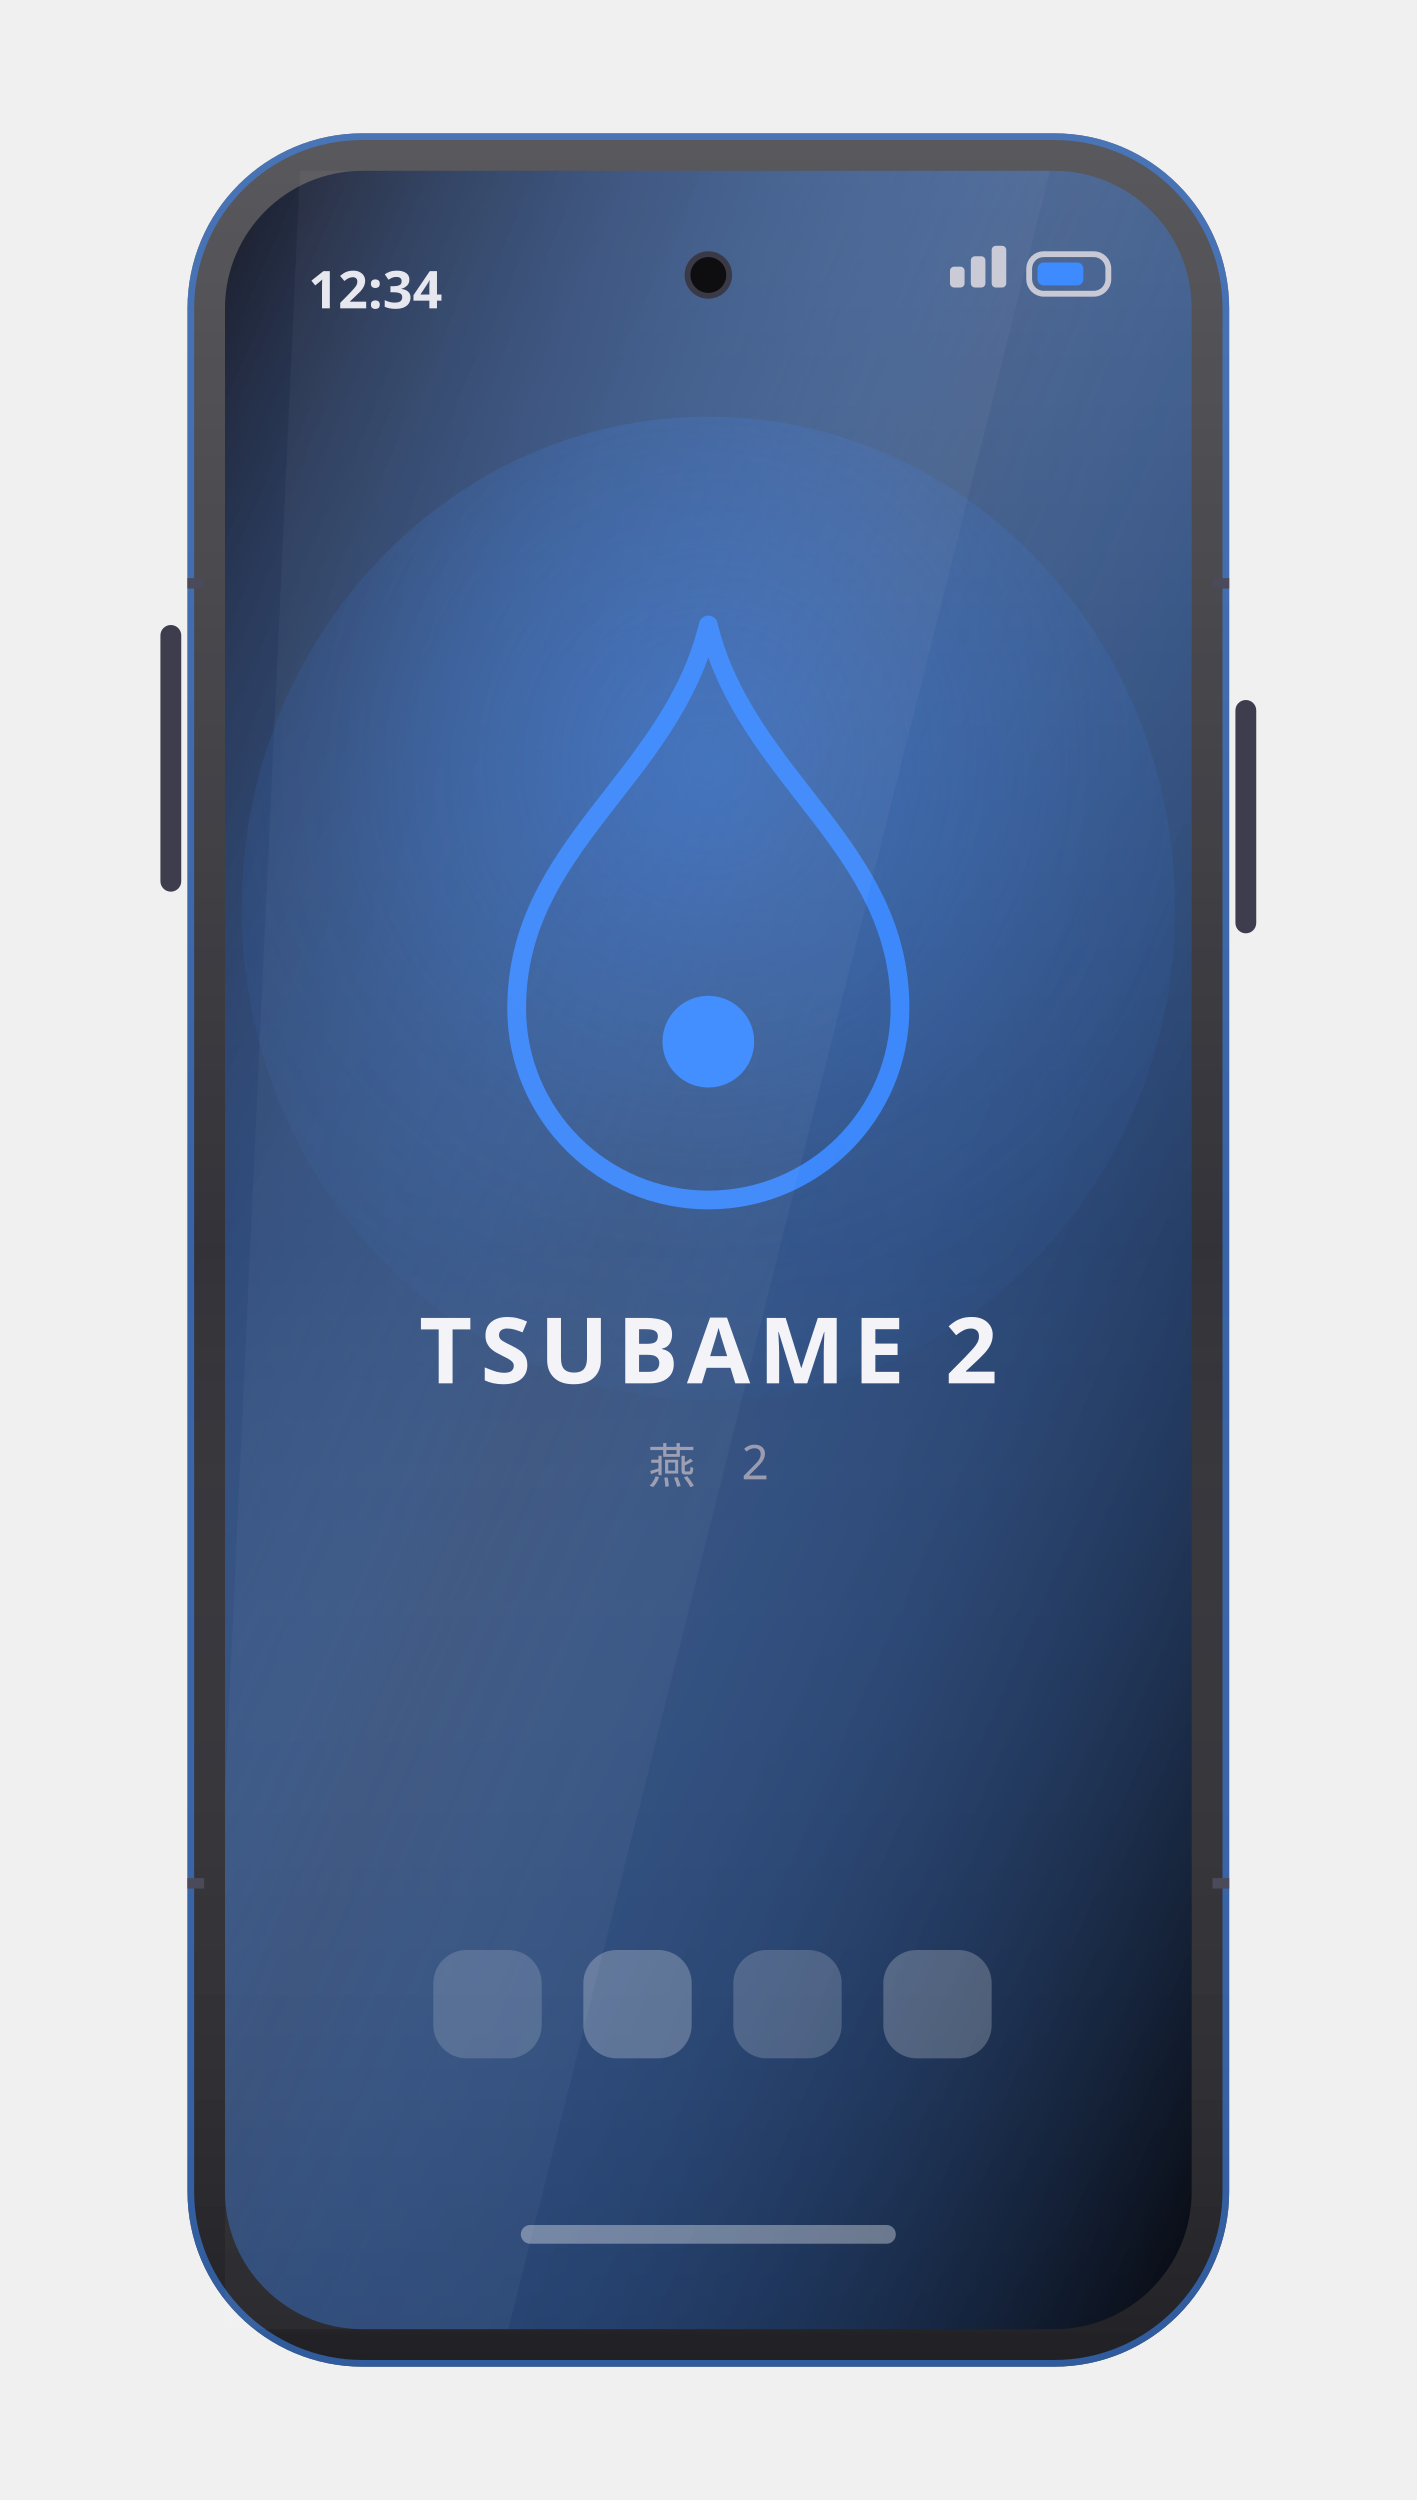
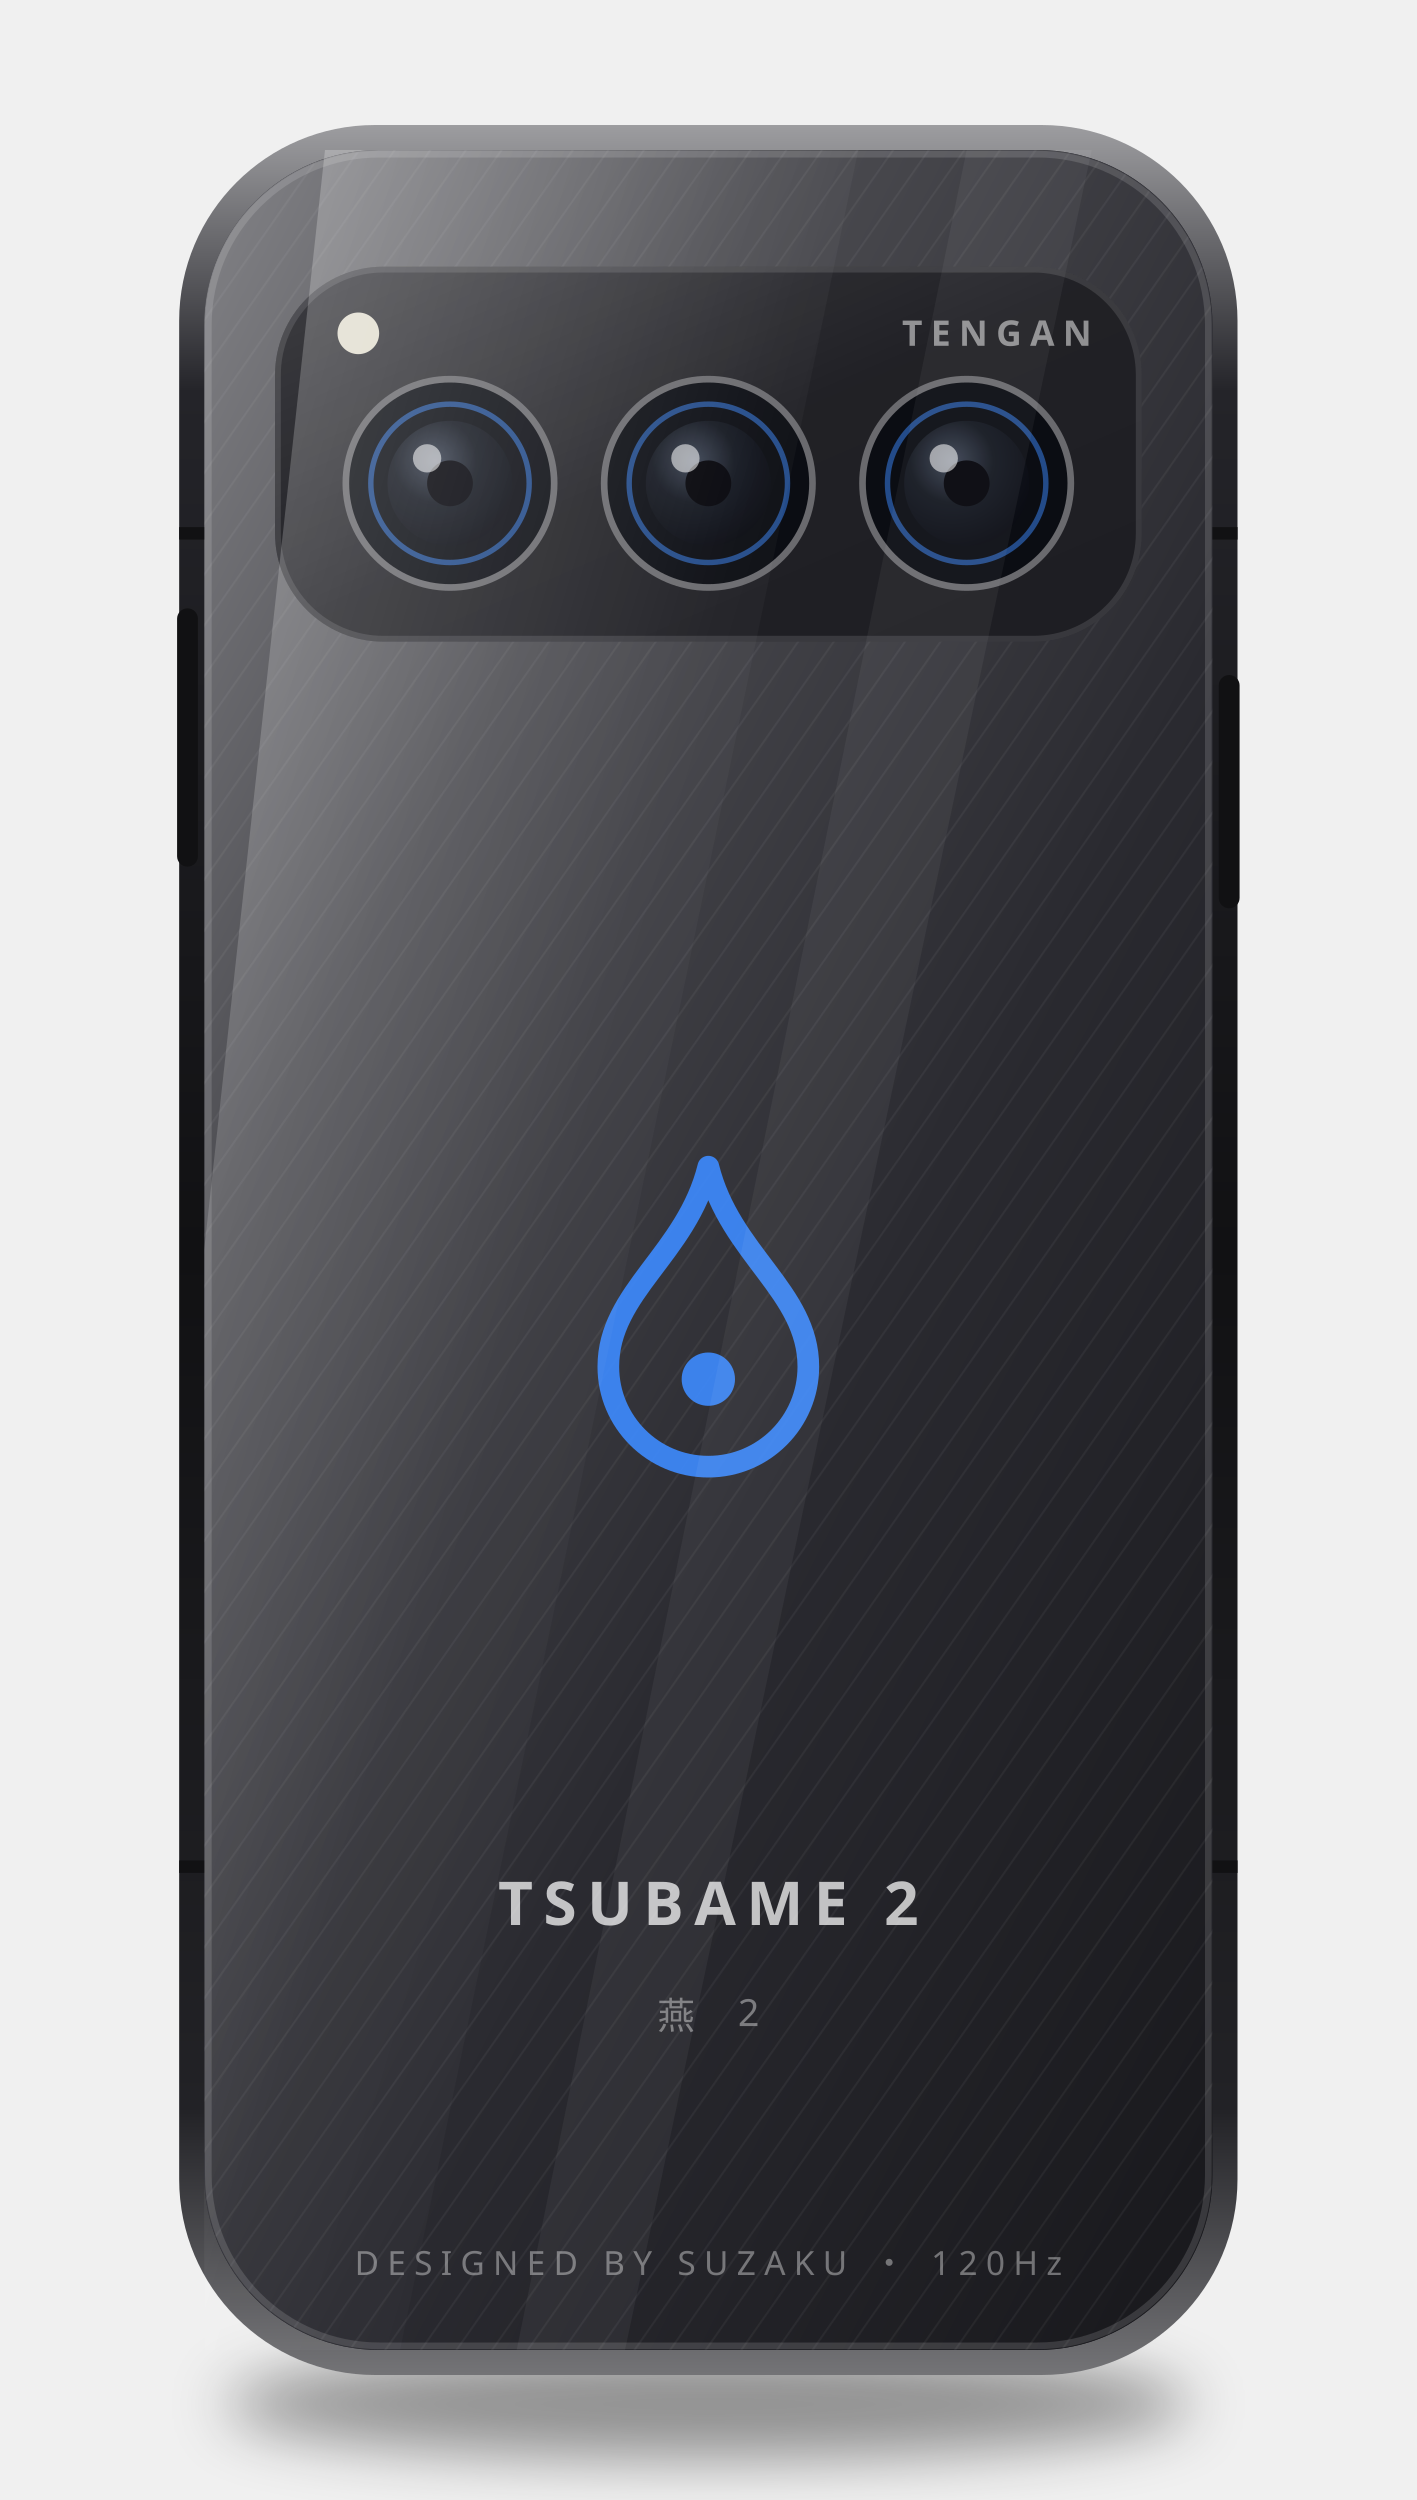
<svg xmlns="http://www.w3.org/2000/svg" viewBox="0 0 340 600" role="img" aria-label="TSUBAME 2">
  <defs>
-     <linearGradient id="scrtsubame21" x1="0" y1="0" x2="1" y2="1">
-       <stop offset="0" stop-color="#1b1b26" />
-       <stop offset="0.45" stop-color="#3d8bff" stop-opacity="0.34" />
-       <stop offset="1" stop-color="#07070b" />
+     <linearGradient id="bodytsubame21" x1="0" y1="0" x2="0.9" y2="1">
+       <stop offset="0" stop-color="#838387" />
+       <stop offset="0.28" stop-color="#4c4c51" />
+       <stop offset="0.62" stop-color="#2a2a30" />
+       <stop offset="1" stop-color="#1a1a1e" />
    </linearGradient>
-     <radialGradient id="flaretsubame21" cx="0.5" cy="0.35" r="0.75">
-       <stop offset="0" stop-color="#3d8bff" stop-opacity="0.42" />
-       <stop offset="0.55" stop-color="#3d8bff" stop-opacity="0.12" />
-       <stop offset="1" stop-color="#3d8bff" stop-opacity="0" />
+     <linearGradient id="frametsubame21" x1="0" y1="0" x2="0" y2="1">
+       <stop offset="0" stop-color="#9f9fa2" />
+       <stop offset="0.12" stop-color="#242429" />
+       <stop offset="0.5" stop-color="#111113" />
+       <stop offset="0.88" stop-color="#222226" />
+       <stop offset="1" stop-color="#757578" />
+     </linearGradient>
+     <radialGradient id="lenstsubame21" cx="0.38" cy="0.32" r="0.95">
+       <stop offset="0" stop-color="#3c4454" />
+       <stop offset="0.35" stop-color="#141821" />
+       <stop offset="1" stop-color="#04040a" />
    </radialGradient>
-     <linearGradient id="metaltsubame21" x1="0" y1="0" x2="0" y2="1">
-       <stop offset="0" stop-color="#ffffff" stop-opacity="0.22" />
-       <stop offset="0.5" stop-color="#ffffff" stop-opacity="0.04" />
-       <stop offset="1" stop-color="#000000" stop-opacity="0.25" />
+     <linearGradient id="sheentsubame21" x1="0" y1="0" x2="1" y2="1">
+       <stop offset="0" stop-color="#ffffff" stop-opacity="0.28" />
+       <stop offset="0.5" stop-color="#ffffff" stop-opacity="0.03" />
+       <stop offset="1" stop-color="#ffffff" stop-opacity="0" />
    </linearGradient>
+     <pattern id="textsubame21" width="7" height="7" patternUnits="userSpaceOnUse" patternTransform="rotate(35)">
+       <path d="M0 0 V7" stroke="#ffffff" stroke-opacity="0.045" stroke-width="1" />
+     </pattern>
+     <filter id="softtsubame21" x="-40%" y="-40%" width="180%" height="180%">
+       <feGaussianBlur stdDeviation="7" />
+     </filter>
  </defs>
-   <rect x="45" y="32" width="250" height="536" rx="42" fill="#2a2a30" />
-   <rect x="45" y="32" width="250" height="536" rx="42" fill="url(#metaltsubame21)" />
-   <rect x="45.8" y="32.8" width="248.4" height="534.4" rx="41.2" fill="none" stroke="#3d8bff" stroke-opacity="0.55" stroke-width="1.6" />
-   <path d="M45 140 h4 M45 452 h4 M291 140 h4 M291 452 h4" stroke="#4a4a5a" stroke-width="2.5" />
-   <rect x="54" y="41" width="232" height="518" rx="33" fill="url(#scrtsubame21)" />
-   <ellipse cx="170" cy="218" rx="112" ry="118" fill="url(#flaretsubame21)" />
-   <circle cx="170" cy="66" r="5" fill="#050508" stroke="#33333f" stroke-width="1.4" />
-   <text x="74" y="74" font-family="'Noto Sans JP',sans-serif" font-size="12.5" font-weight="700" fill="#e6e6ee">12:34</text>
-   <rect x="228" y="64" width="3.5" height="5" rx="1" fill="#c9c9d6" />
-   <rect x="233" y="61.5" width="3.5" height="7.5" rx="1" fill="#c9c9d6" />
-   <rect x="238" y="59" width="3.5" height="10" rx="1" fill="#c9c9d6" />
-   <rect x="247" y="61" width="19" height="9.5" rx="3.5" fill="none" stroke="#c9c9d6" stroke-width="1.4" />
-   <rect x="249" y="63" width="11" height="5.5" rx="1.5" fill="#3d8bff" />
-   <path d="M170 150 c-9 37 -46 53 -46 92 a46 46 0 0 0 92 0 c0 -39 -37 -55 -46 -92z" fill="none" stroke="#3d8bff" stroke-width="4.5" stroke-linejoin="round" opacity="0.95" />
-   <circle cx="170" cy="250" r="11" fill="#3d8bff" />
-   <text x="170" y="332" font-family="'Noto Sans JP',sans-serif" font-size="22" font-weight="800" fill="#f4f4f8" text-anchor="middle" letter-spacing="2">TSUBAME 2</text>
-   <text x="170" y="356" font-family="'Noto Sans JP',sans-serif" font-size="11.5" fill="#9c9cb0" text-anchor="middle" letter-spacing="4">燕 2</text>
-   <rect x="104" y="468" width="26" height="26" rx="8" fill="#ffffff" opacity="0.16" />
-   <rect x="140" y="468" width="26" height="26" rx="8" fill="#ffffff" opacity="0.24" />
-   <rect x="176" y="468" width="26" height="26" rx="8" fill="#ffffff" opacity="0.18" />
-   <rect x="212" y="468" width="26" height="26" rx="8" fill="#ffffff" opacity="0.22" />
-   <rect x="125" y="534" width="90" height="4.5" rx="2.25" fill="#ffffff" opacity="0.35" />
-   <path d="M72 41 L252 41 L122 559 L54 559 L54 430 Z" fill="#ffffff" opacity="0.038" />
-   <rect x="296.5" y="168" width="5" height="56" rx="2.5" fill="#3d3d4e" />
-   <rect x="38.5" y="150" width="5" height="64" rx="2.5" fill="#3d3d4e" />
+   <ellipse cx="170" cy="577" rx="116" ry="13" fill="#000000" opacity="0.4" filter="url(#softtsubame21)" />
+   <rect x="43" y="30" width="254" height="540" rx="47" fill="url(#frametsubame21)" />
+   <rect x="49" y="36" width="242" height="528" rx="42" fill="#2a2a30" />
+   <rect x="49" y="36" width="242" height="528" rx="42" fill="url(#bodytsubame21)" />
+   <rect x="49" y="36" width="242" height="528" rx="42" fill="url(#textsubame21)" />
+   <rect x="50" y="37" width="240" height="526" rx="41" fill="none" stroke="#ffffff" stroke-opacity="0.14" stroke-width="1.6" />
+   <path d="M43 128 h6 M43 448 h6 M291 128 h6 M291 448 h6" stroke="#111113" stroke-width="3" />
+   <rect x="66" y="64" width="208" height="90" rx="26" fill="#1d1d22" />
+   <rect x="66" y="64" width="208" height="90" rx="26" fill="url(#sheentsubame21)" opacity="0.5" />
+   <rect x="66.7" y="64.7" width="206.6" height="88.6" rx="25.3" fill="none" stroke="#ffffff" stroke-opacity="0.12" stroke-width="1.4" />
+   <circle cx="86" cy="80" r="5" fill="#f4efdf" opacity="0.9" />
+   <text x="262" y="83" font-family="'Noto Sans JP',sans-serif" font-size="8.5" font-weight="700" fill="#ffffff" opacity="0.5" text-anchor="end" letter-spacing="2">TENGAN</text>
+   <circle cx="108" cy="116" r="25" fill="#0b0d13" stroke="#6a6a6e" stroke-width="1.6" />
+   <circle cx="108" cy="116" r="19" fill="none" stroke="#3d8bff" stroke-opacity="0.5" stroke-width="1.3" />
+   <circle cx="108" cy="116" r="15" fill="url(#lenstsubame21)" />
+   <circle cx="108" cy="116" r="5.5" fill="#04040a" />
+   <circle cx="102.5" cy="110" r="3.4" fill="#ffffff" opacity="0.55" />
+   <circle cx="170" cy="116" r="25" fill="#0b0d13" stroke="#6a6a6e" stroke-width="1.6" />
+   <circle cx="170" cy="116" r="19" fill="none" stroke="#3d8bff" stroke-opacity="0.5" stroke-width="1.3" />
+   <circle cx="170" cy="116" r="15" fill="url(#lenstsubame21)" />
+   <circle cx="170" cy="116" r="5.5" fill="#04040a" />
+   <circle cx="164.5" cy="110" r="3.4" fill="#ffffff" opacity="0.55" />
+   <circle cx="232" cy="116" r="25" fill="#0b0d13" stroke="#6a6a6e" stroke-width="1.6" />
+   <circle cx="232" cy="116" r="19" fill="none" stroke="#3d8bff" stroke-opacity="0.5" stroke-width="1.3" />
+   <circle cx="232" cy="116" r="15" fill="url(#lenstsubame21)" />
+   <circle cx="232" cy="116" r="5.5" fill="#04040a" />
+   <circle cx="226.5" cy="110" r="3.4" fill="#ffffff" opacity="0.55" />
+   <g transform="translate(122 268) scale(2)" opacity="0.9">
+     <path d="M24 6 C21.4 16.5 12 21 12 30 a12 12 0 0 0 24 0 C36 21 26.6 16.5 24 6 Z" fill="none" stroke="#3d8bff" stroke-width="2.6" stroke-linejoin="round" />
+     <circle cx="24" cy="31.5" r="3.2" fill="#3d8bff" />
+   </g>
+   <text x="170" y="462" font-family="'Noto Sans JP',sans-serif" font-size="14.5" font-weight="800" fill="#ffffff" opacity="0.72" text-anchor="middle" letter-spacing="2.5">TSUBAME 2</text>
+   <text x="170" y="487" font-family="'Noto Sans JP',sans-serif" font-size="9" fill="#ffffff" opacity="0.4" text-anchor="middle" letter-spacing="4">燕 2</text>
+   <text x="170" y="546" font-family="'Noto Sans JP',sans-serif" font-size="8" fill="#ffffff" opacity="0.38" text-anchor="middle" letter-spacing="2">DESIGNED BY SUZAKU ・ 120Hz</text>
+   <path d="M78 36 L206 36 L96 564 L49 564 L49 300 Z" fill="url(#sheentsubame21)" />
+   <path d="M232 36 L262 36 L150 564 L124 564 Z" fill="#ffffff" opacity="0.05" />
+   <rect x="292.5" y="162" width="5" height="56" rx="2.5" fill="#111113" />
+   <rect x="42.5" y="146" width="5" height="62" rx="2.5" fill="#111113" />
</svg>
